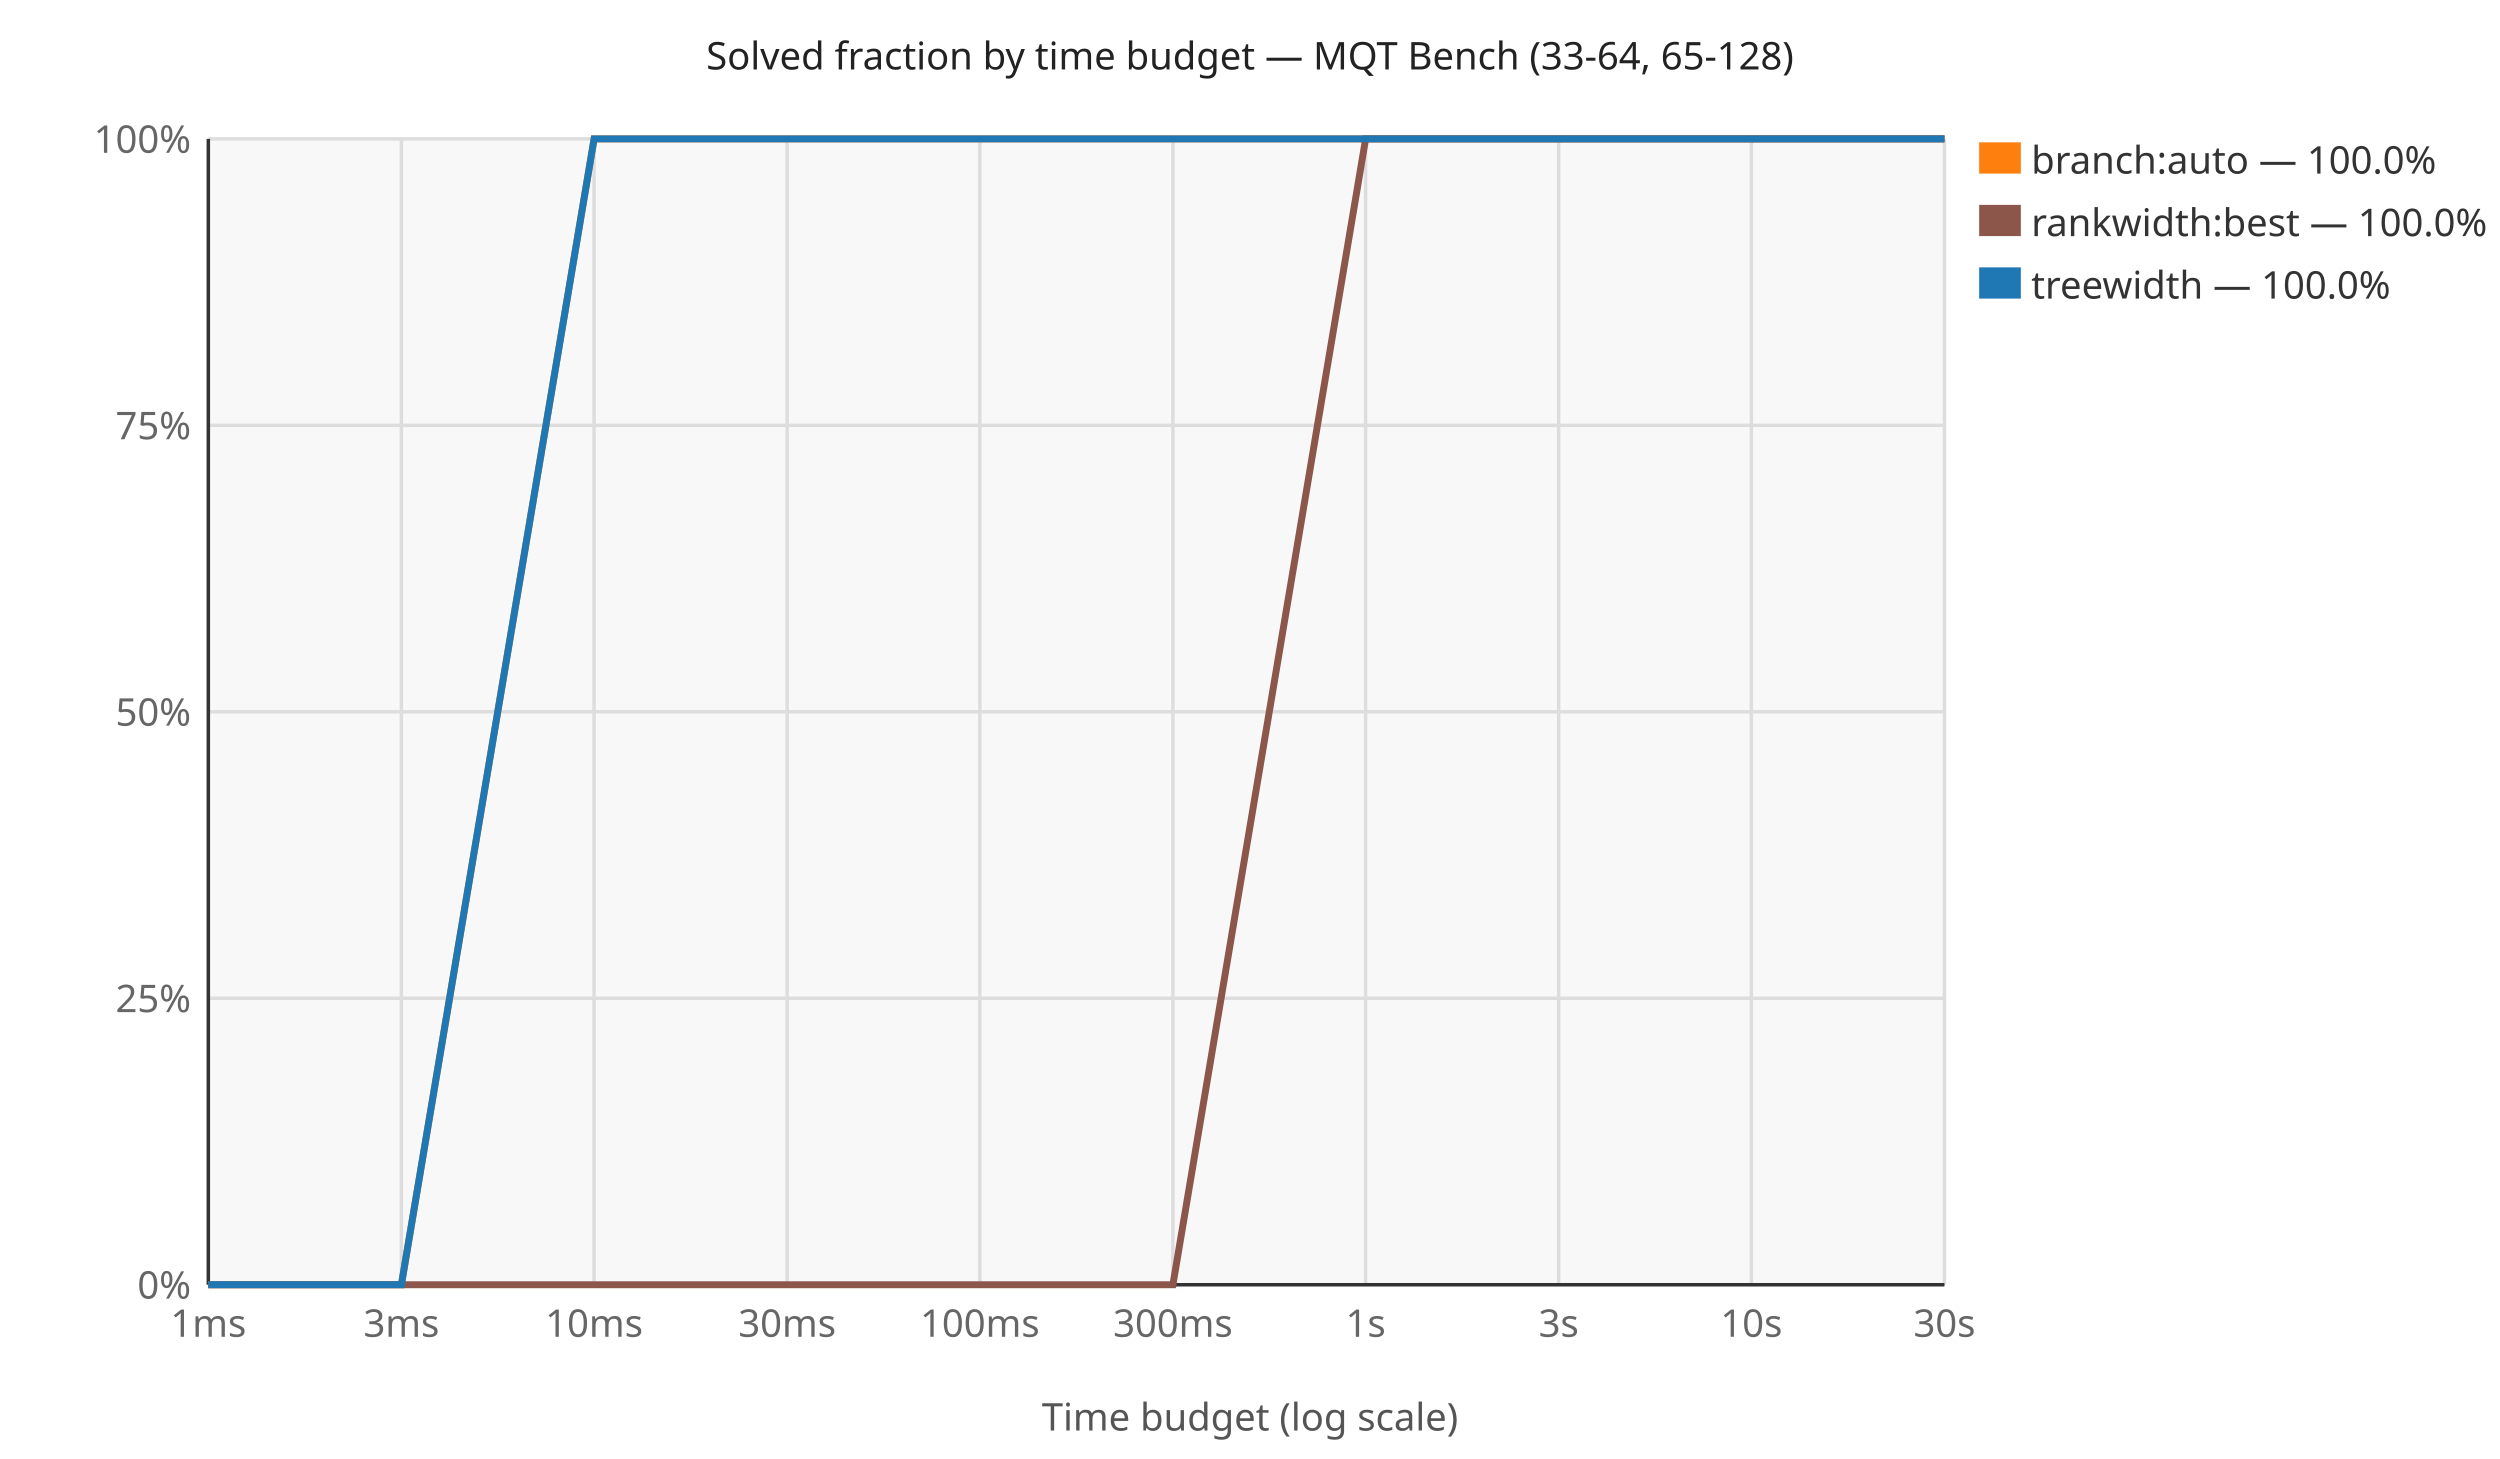
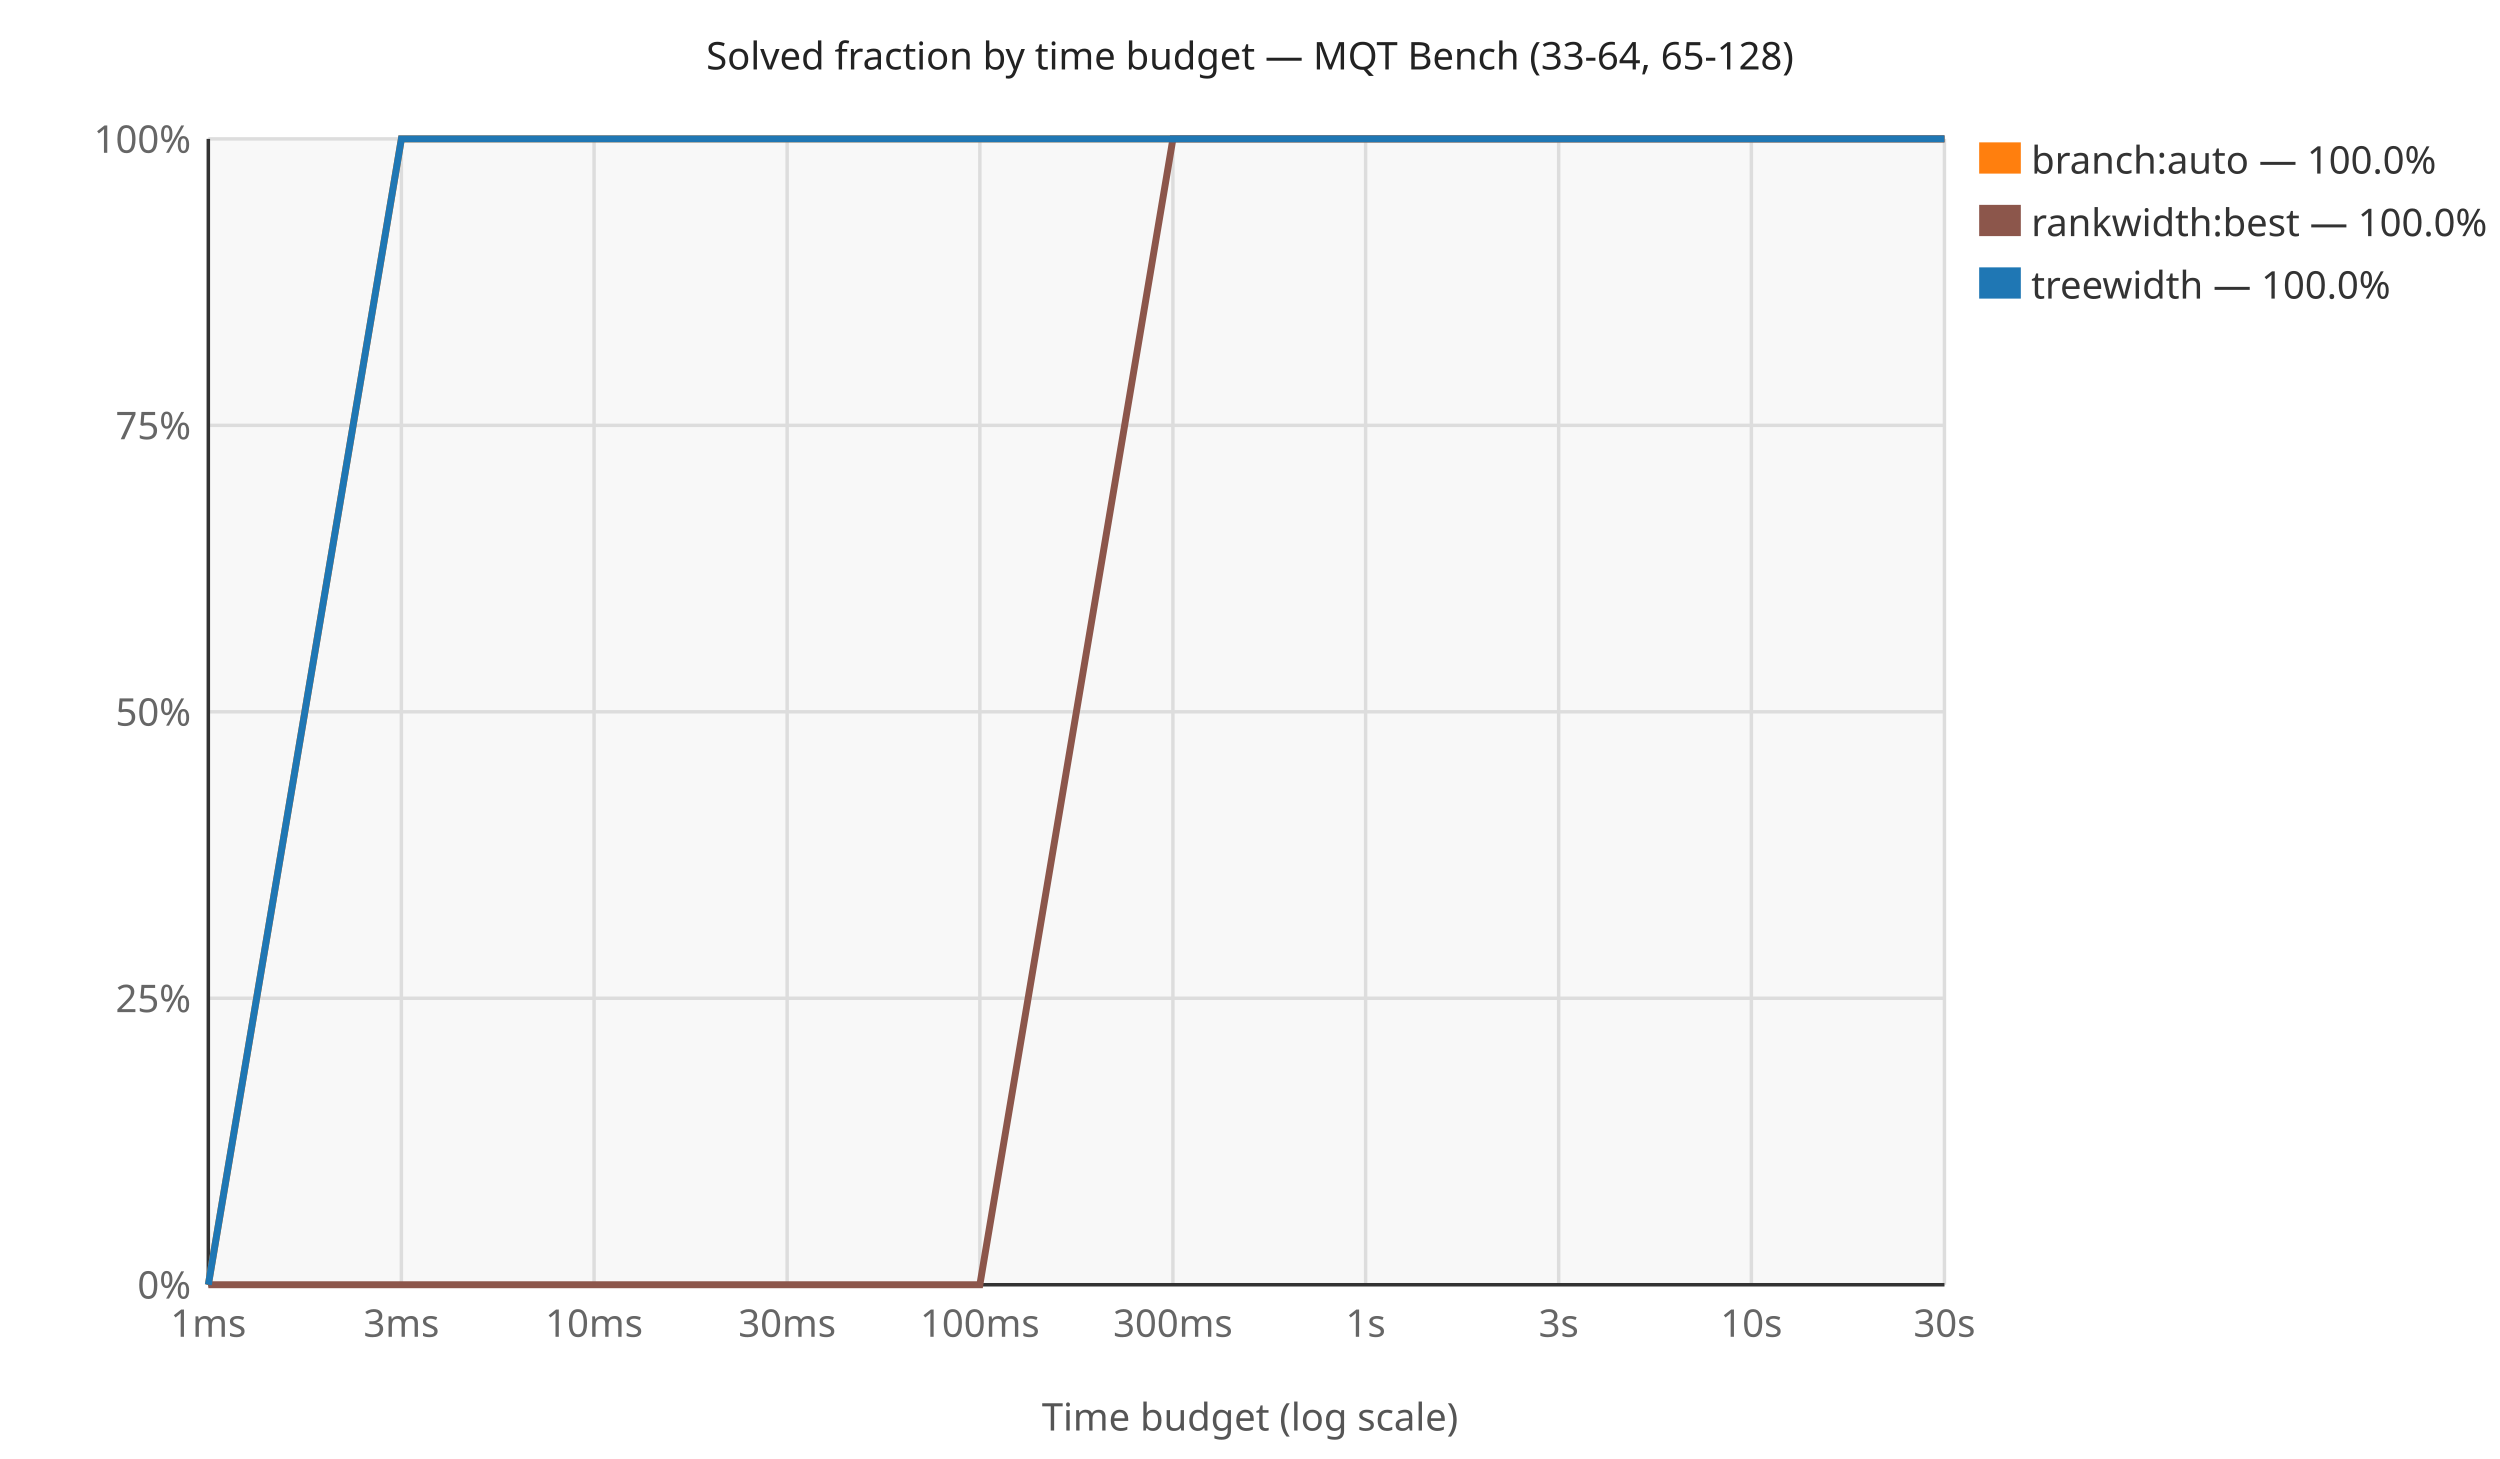
<svg xmlns="http://www.w3.org/2000/svg" width="720" height="420" viewBox="0 0 720 420">
  <style>text{font-family:sans-serif;font-size:11px;}</style>
  <rect x="60.0" y="40.0" width="500.0" height="330.0" fill="#f8f8f8" opacity="1.00" />
  <line x1="60.0" y1="370.0" x2="560.0" y2="370.0" stroke="#ddd" stroke-width="1.0" />
  <text x="55.0" y="374.0" text-anchor="end" fill="#666" font-size="10">0%</text>
  <line x1="60.0" y1="287.5" x2="560.0" y2="287.5" stroke="#ddd" stroke-width="1.0" />
  <text x="55.0" y="291.5" text-anchor="end" fill="#666" font-size="10">25%</text>
  <line x1="60.0" y1="205.0" x2="560.0" y2="205.0" stroke="#ddd" stroke-width="1.0" />
  <text x="55.0" y="209.0" text-anchor="end" fill="#666" font-size="10">50%</text>
  <line x1="60.0" y1="122.5" x2="560.0" y2="122.5" stroke="#ddd" stroke-width="1.0" />
  <text x="55.0" y="126.5" text-anchor="end" fill="#666" font-size="10">75%</text>
  <line x1="60.0" y1="40.0" x2="560.0" y2="40.0" stroke="#ddd" stroke-width="1.0" />
  <text x="55.0" y="44.0" text-anchor="end" fill="#666" font-size="10">100%</text>
  <line x1="60.0" y1="40.0" x2="60.0" y2="370.0" stroke="#ddd" stroke-width="1.0" />
  <text x="60.0" y="385.0" text-anchor="middle" fill="#666" font-size="10">1ms</text>
  <line x1="115.6" y1="40.0" x2="115.6" y2="370.0" stroke="#ddd" stroke-width="1.0" />
  <text x="115.6" y="385.0" text-anchor="middle" fill="#666" font-size="10">3ms</text>
  <line x1="171.1" y1="40.0" x2="171.1" y2="370.0" stroke="#ddd" stroke-width="1.0" />
  <text x="171.1" y="385.0" text-anchor="middle" fill="#666" font-size="10">10ms</text>
  <line x1="226.7" y1="40.0" x2="226.7" y2="370.0" stroke="#ddd" stroke-width="1.0" />
  <text x="226.7" y="385.0" text-anchor="middle" fill="#666" font-size="10">30ms</text>
  <line x1="282.2" y1="40.0" x2="282.2" y2="370.0" stroke="#ddd" stroke-width="1.0" />
  <text x="282.2" y="385.0" text-anchor="middle" fill="#666" font-size="10">100ms</text>
  <line x1="337.8" y1="40.0" x2="337.8" y2="370.0" stroke="#ddd" stroke-width="1.0" />
  <text x="337.8" y="385.0" text-anchor="middle" fill="#666" font-size="10">300ms</text>
  <line x1="393.3" y1="40.0" x2="393.3" y2="370.0" stroke="#ddd" stroke-width="1.0" />
  <text x="393.3" y="385.0" text-anchor="middle" fill="#666" font-size="10">1s</text>
  <line x1="448.9" y1="40.0" x2="448.9" y2="370.0" stroke="#ddd" stroke-width="1.0" />
  <text x="448.9" y="385.0" text-anchor="middle" fill="#666" font-size="10">3s</text>
  <line x1="504.4" y1="40.0" x2="504.4" y2="370.0" stroke="#ddd" stroke-width="1.0" />
  <text x="504.4" y="385.0" text-anchor="middle" fill="#666" font-size="10">10s</text>
  <line x1="560.0" y1="40.0" x2="560.0" y2="370.0" stroke="#ddd" stroke-width="1.0" />
  <text x="560.0" y="385.0" text-anchor="middle" fill="#666" font-size="10">30s</text>
  <line x1="60.0" y1="40.0" x2="60.0" y2="370.0" stroke="#333" stroke-width="1.0" />
  <line x1="60.0" y1="370.0" x2="560.0" y2="370.0" stroke="#333" stroke-width="1.0" />
-   <polyline points="60.0,370.0 115.6,370.0 171.1,40.0 226.7,40.0 282.2,40.0 337.8,40.0 393.3,40.0 448.9,40.0 504.4,40.0 560.0,40.0" stroke="#ff7f0e" stroke-width="2.0" fill="none" />
+   <polyline points="60.0,370.0 115.6,40.0 171.1,40.0 226.7,40.0 282.2,40.0 337.8,40.0 393.3,40.0 448.9,40.0 504.4,40.0 560.0,40.0" stroke="#ff7f0e" stroke-width="2.0" fill="none" />
  <rect x="570.0" y="41.0" width="12.0" height="9.0" fill="#ff7f0e" opacity="1.00" />
  <text x="585.0" y="50.0" text-anchor="start" fill="#333" font-size="10">branch:auto — 100.0%</text>
-   <polyline points="60.0,370.0 115.6,370.0 171.1,370.0 226.7,370.0 282.2,370.0 337.8,370.0 393.3,40.0 448.9,40.0 504.4,40.0 560.0,40.0" stroke="#8c564b" stroke-width="2.0" fill="none" />
+   <polyline points="60.0,370.0 115.6,370.0 171.1,370.0 226.7,370.0 282.2,370.0 337.8,40.0 393.3,40.0 448.9,40.0 504.4,40.0 560.0,40.0" stroke="#8c564b" stroke-width="2.0" fill="none" />
  <rect x="570.0" y="59.0" width="12.0" height="9.0" fill="#8c564b" opacity="1.00" />
  <text x="585.0" y="68.0" text-anchor="start" fill="#333" font-size="10">rankwidth:best — 100.0%</text>
-   <polyline points="60.0,370.0 115.6,370.0 171.1,40.0 226.7,40.0 282.2,40.0 337.8,40.0 393.3,40.0 448.9,40.0 504.4,40.0 560.0,40.0" stroke="#1f77b4" stroke-width="2.0" fill="none" />
+   <polyline points="60.0,370.0 115.6,40.0 171.1,40.0 226.7,40.0 282.2,40.0 337.8,40.0 393.3,40.0 448.9,40.0 504.4,40.0 560.0,40.0" stroke="#1f77b4" stroke-width="2.0" fill="none" />
  <rect x="570.0" y="77.0" width="12.0" height="9.0" fill="#1f77b4" opacity="1.00" />
  <text x="585.0" y="86.0" text-anchor="start" fill="#333" font-size="10">treewidth — 100.0%</text>
  <text x="360.0" y="20.0" text-anchor="middle" fill="#222" font-size="13">Solved fraction by time budget — MQT Bench (33-64, 65-128)</text>
  <text x="360.0" y="412.0" text-anchor="middle" fill="#555" font-size="10">Time budget (log scale)</text>
</svg>
